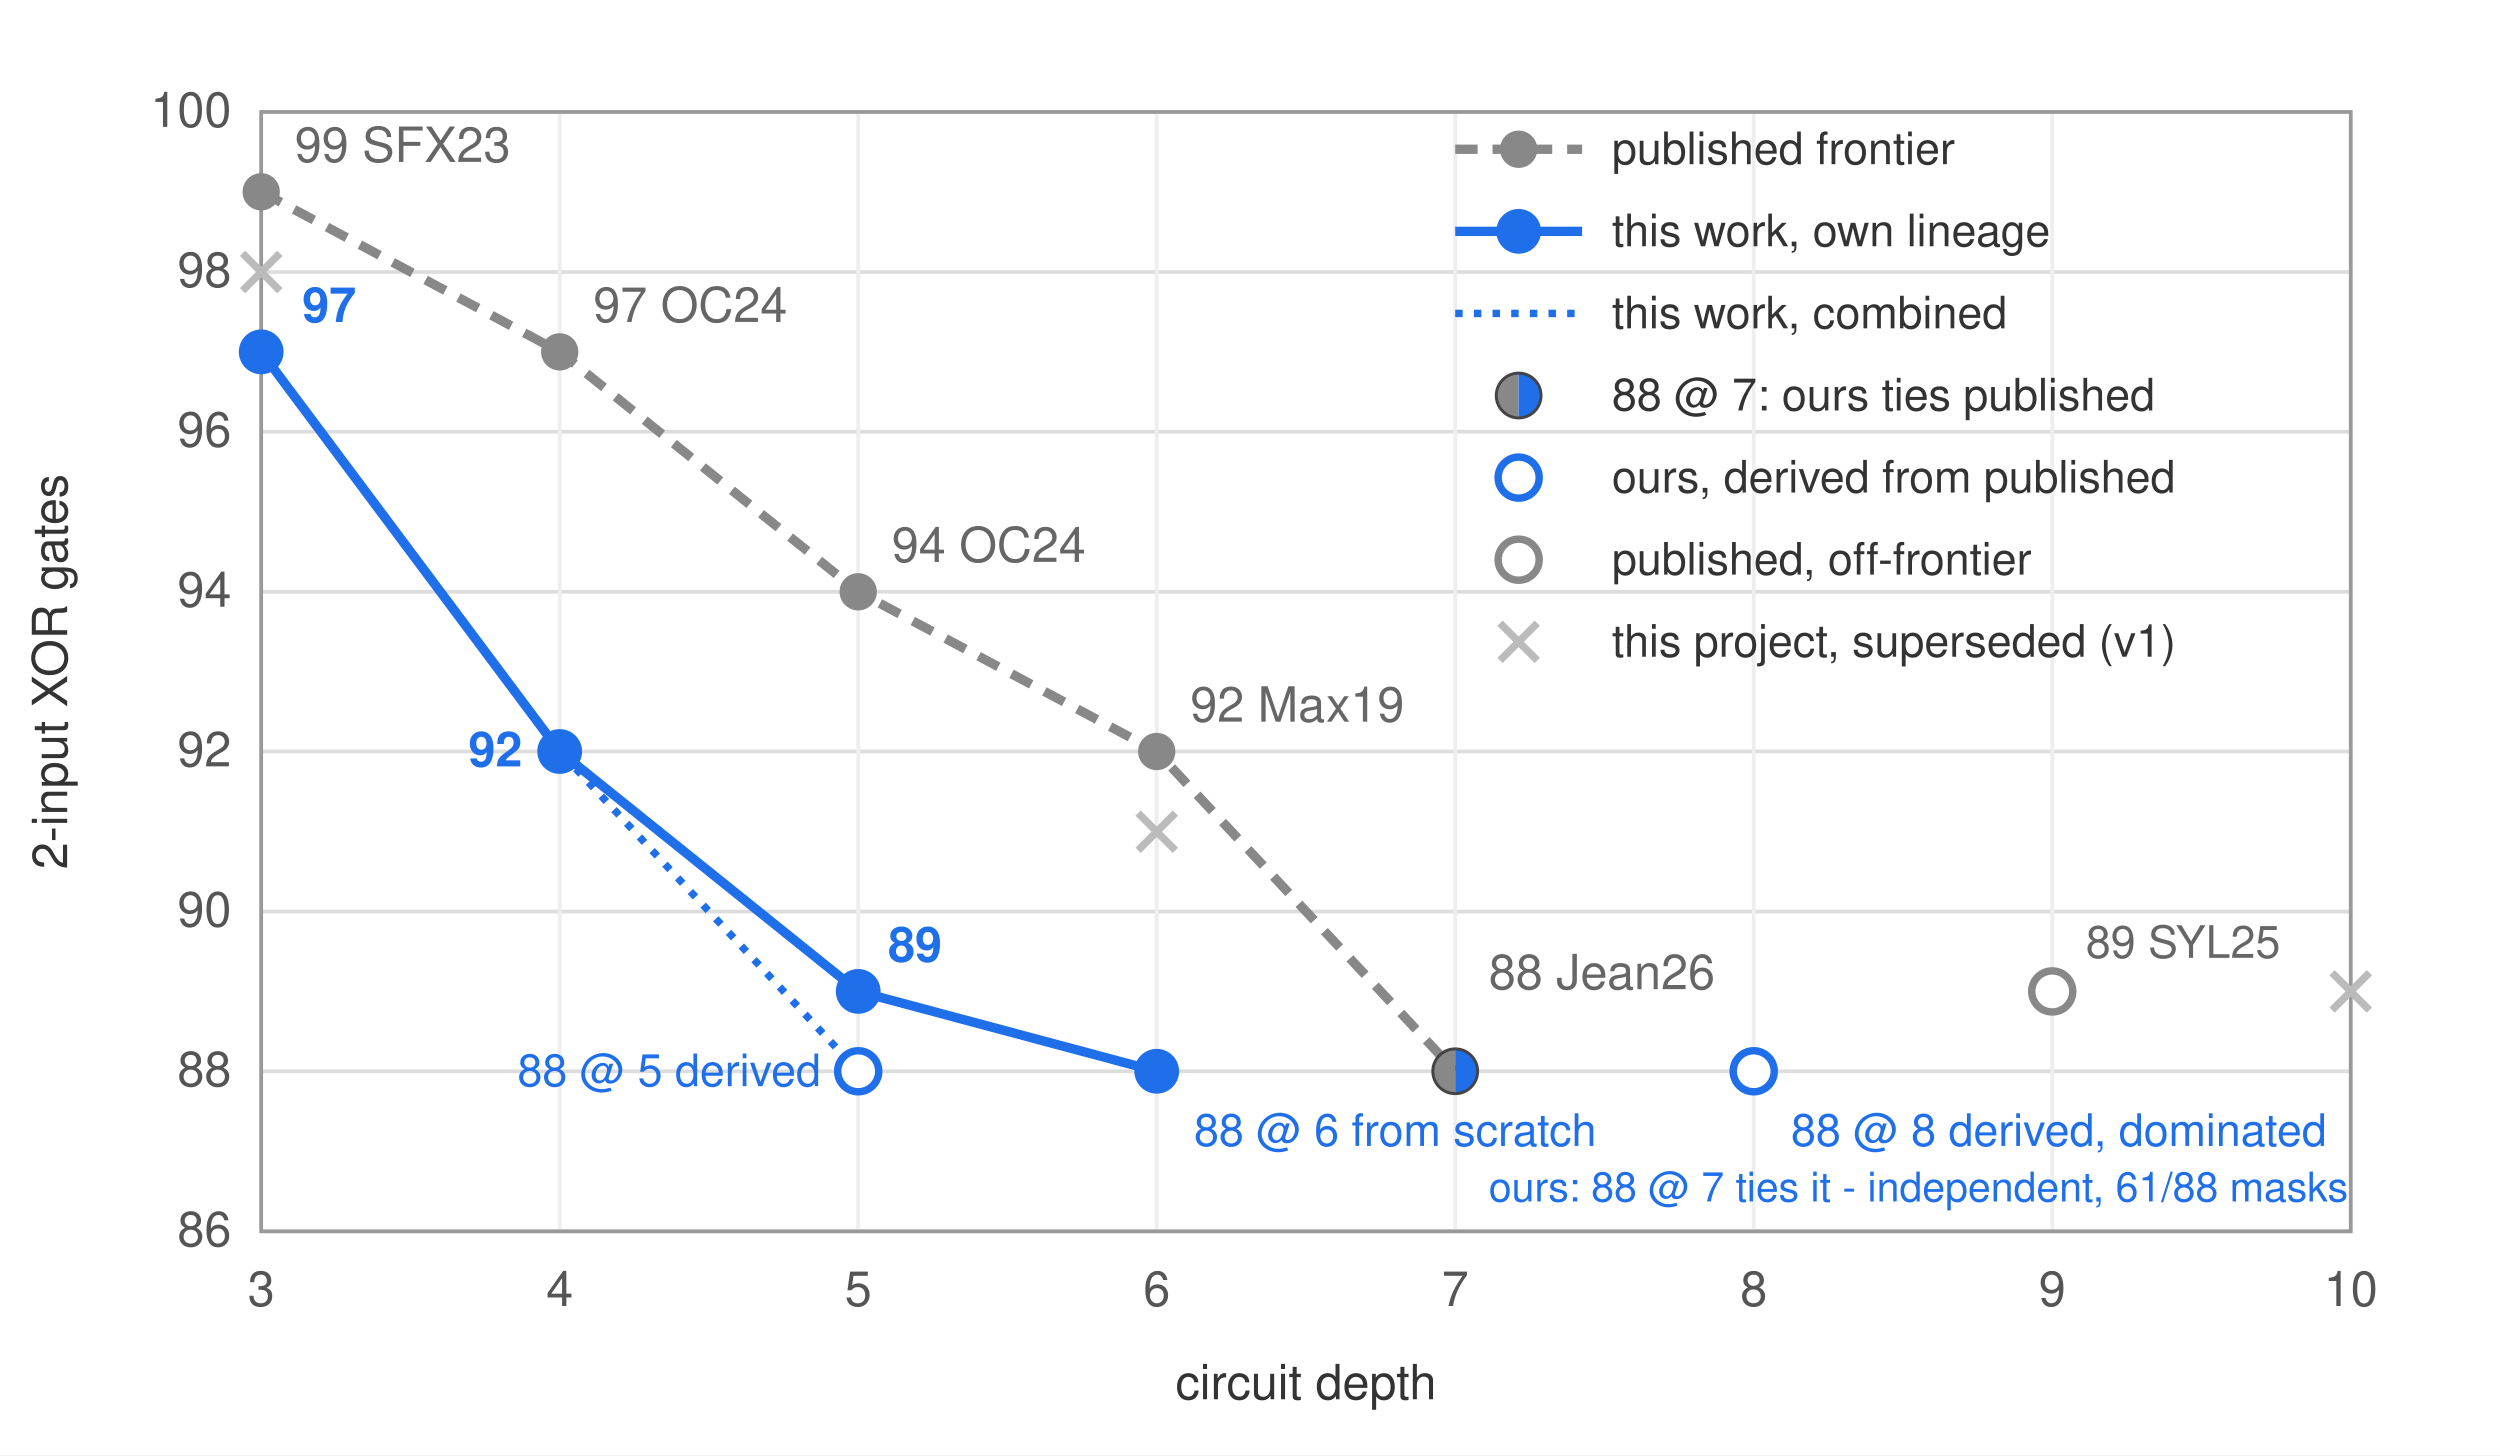
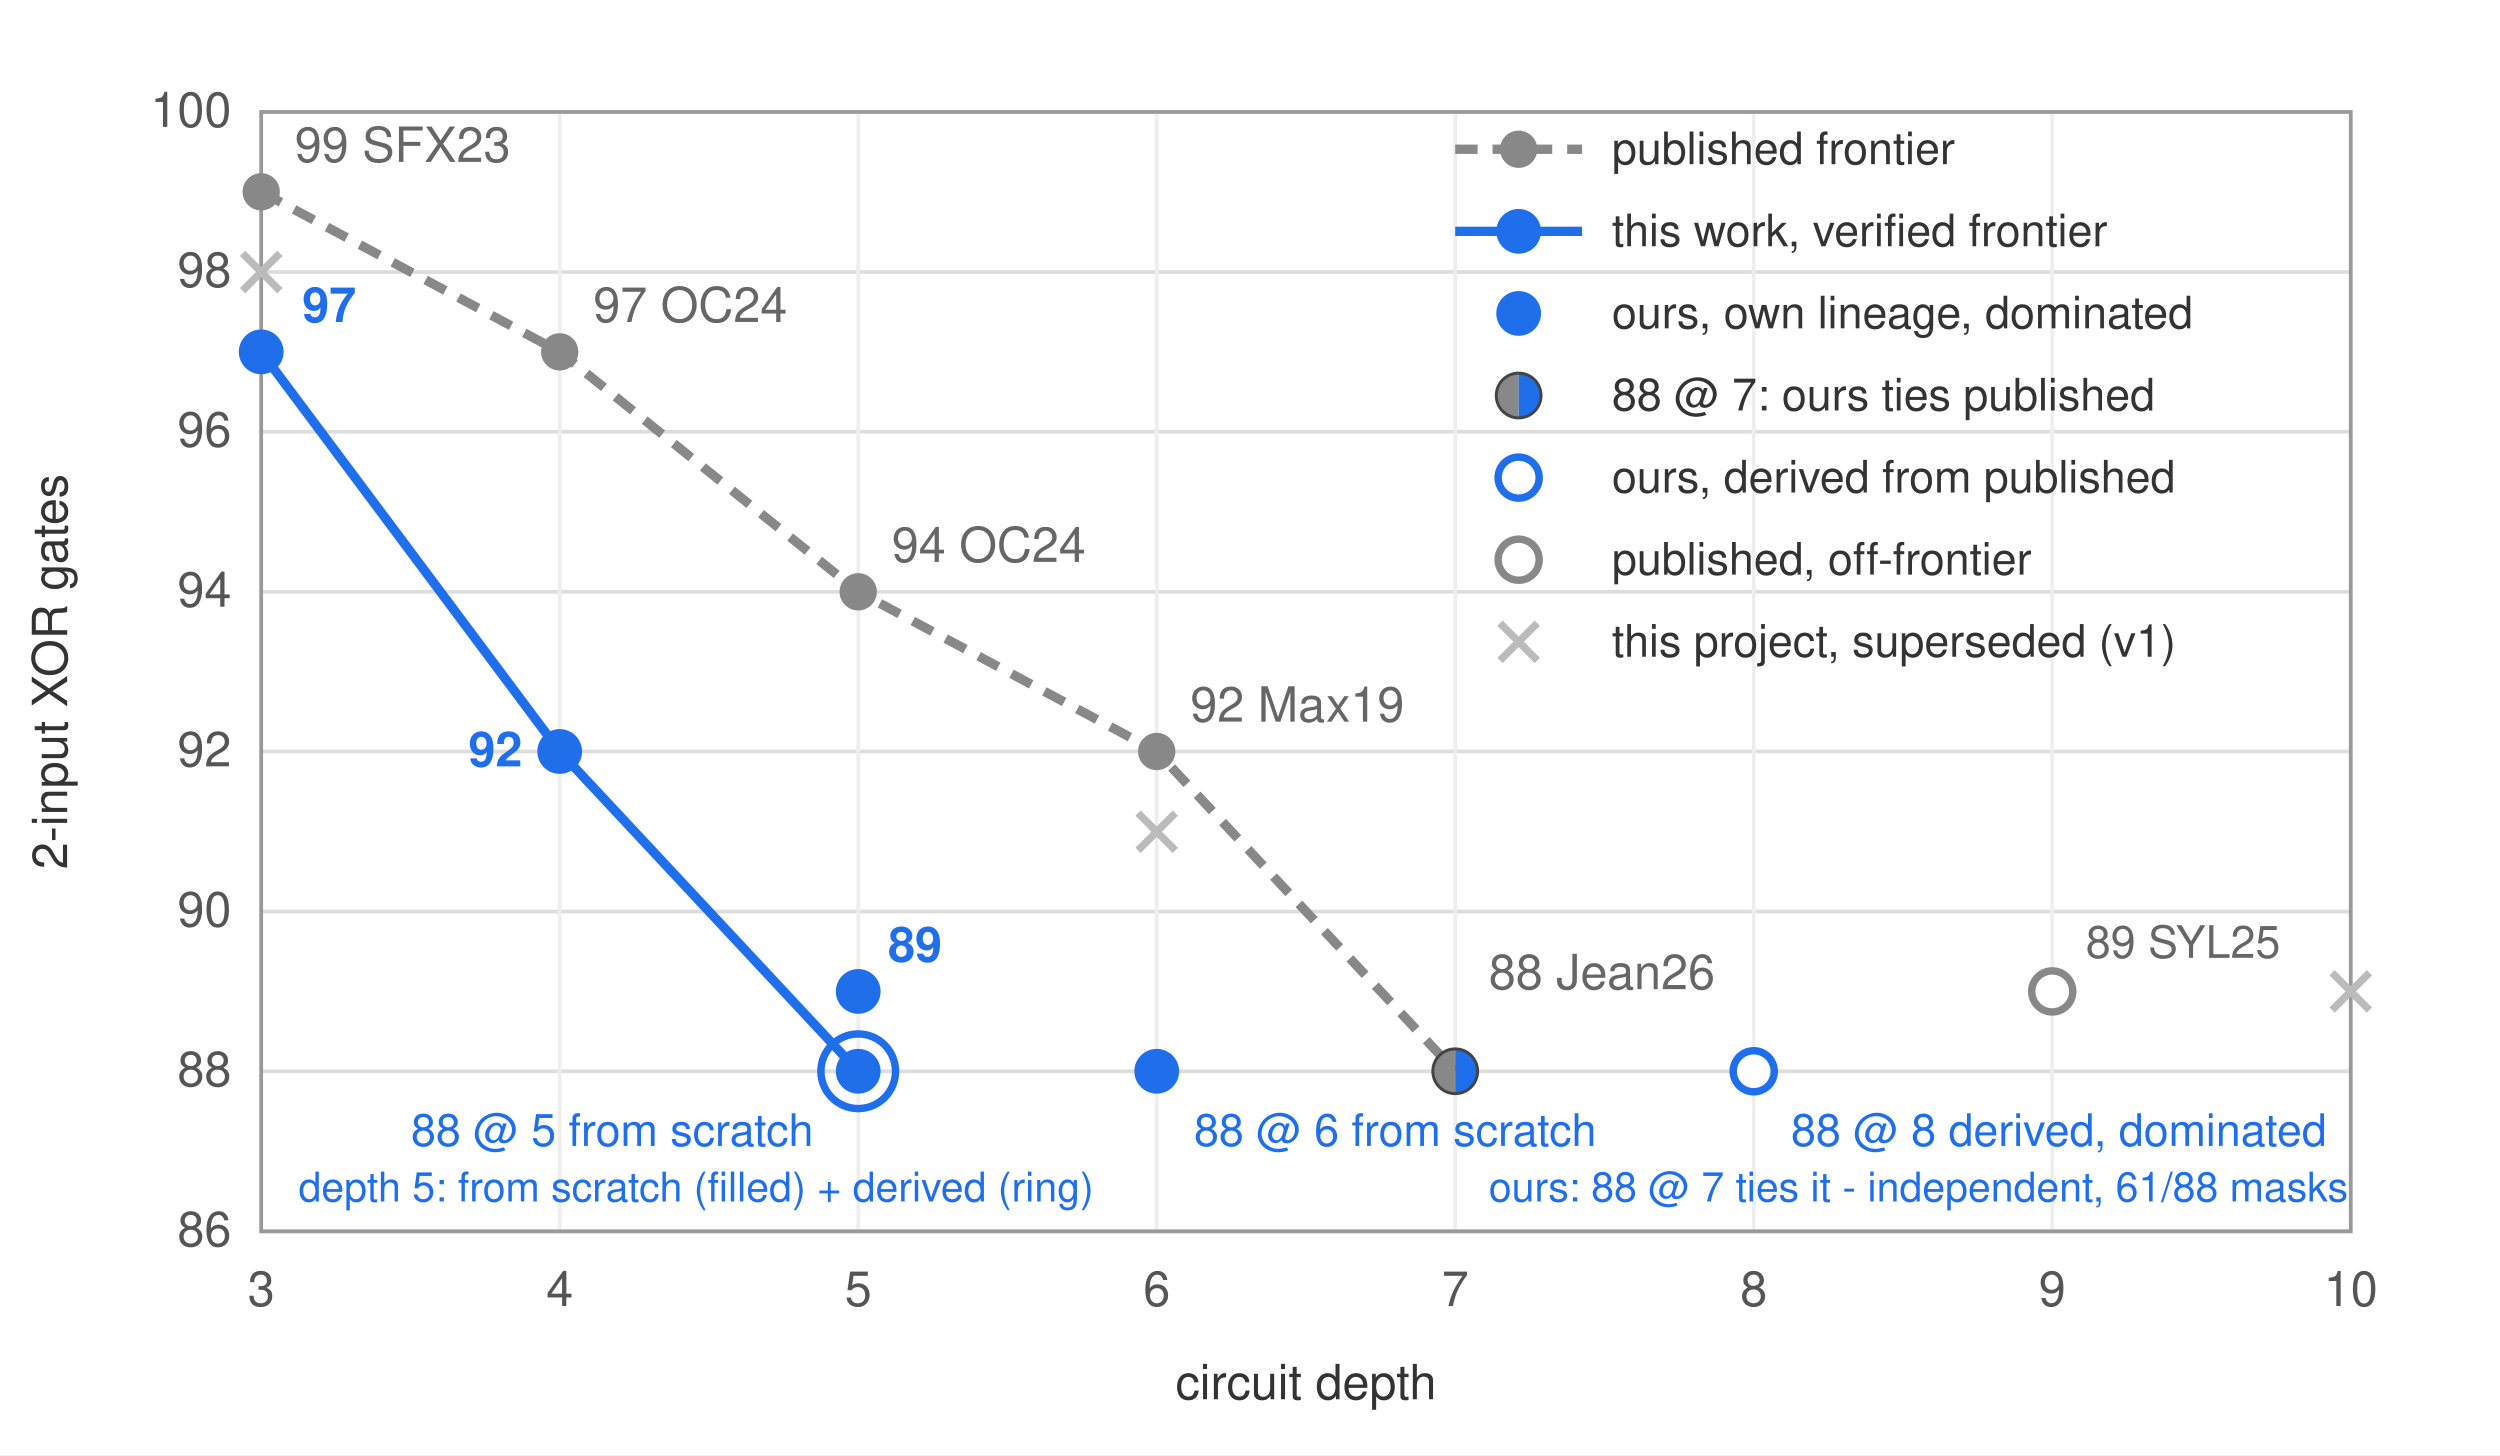
<svg xmlns="http://www.w3.org/2000/svg" viewBox="0 0 670 390" font-family="Helvetica,Arial,sans-serif" font-size="13" role="img" aria-labelledby="ftitle fdesc">
  <rect x="0" y="0" width="670" height="390" fill="white" />
  <line x1="70" y1="330.0" x2="630" y2="330.0" stroke="#dddddd" stroke-width="1" />
  <text x="62" y="334.0" text-anchor="end" fill="#555555">86</text>
  <line x1="70" y1="287.1" x2="630" y2="287.1" stroke="#dddddd" stroke-width="1" />
  <text x="62" y="291.1" text-anchor="end" fill="#555555">88</text>
  <line x1="70" y1="244.3" x2="630" y2="244.3" stroke="#dddddd" stroke-width="1" />
  <text x="62" y="248.3" text-anchor="end" fill="#555555">90</text>
  <line x1="70" y1="201.4" x2="630" y2="201.4" stroke="#dddddd" stroke-width="1" />
  <text x="62" y="205.4" text-anchor="end" fill="#555555">92</text>
  <line x1="70" y1="158.6" x2="630" y2="158.6" stroke="#dddddd" stroke-width="1" />
  <text x="62" y="162.6" text-anchor="end" fill="#555555">94</text>
  <line x1="70" y1="115.7" x2="630" y2="115.7" stroke="#dddddd" stroke-width="1" />
  <text x="62" y="119.7" text-anchor="end" fill="#555555">96</text>
  <line x1="70" y1="72.9" x2="630" y2="72.9" stroke="#dddddd" stroke-width="1" />
  <text x="62" y="76.9" text-anchor="end" fill="#555555">98</text>
  <line x1="70" y1="30.0" x2="630" y2="30.0" stroke="#dddddd" stroke-width="1" />
  <text x="62" y="34.0" text-anchor="end" fill="#555555">100</text>
  <line x1="70.0" y1="30" x2="70.0" y2="330" stroke="#eeeeee" stroke-width="1" />
  <text x="70.0" y="350" text-anchor="middle" fill="#555555">3</text>
  <line x1="150.0" y1="30" x2="150.0" y2="330" stroke="#eeeeee" stroke-width="1" />
  <text x="150.0" y="350" text-anchor="middle" fill="#555555">4</text>
  <line x1="230.0" y1="30" x2="230.0" y2="330" stroke="#eeeeee" stroke-width="1" />
  <text x="230.0" y="350" text-anchor="middle" fill="#555555">5</text>
  <line x1="310.0" y1="30" x2="310.0" y2="330" stroke="#eeeeee" stroke-width="1" />
  <text x="310.0" y="350" text-anchor="middle" fill="#555555">6</text>
  <line x1="390.0" y1="30" x2="390.0" y2="330" stroke="#eeeeee" stroke-width="1" />
  <text x="390.0" y="350" text-anchor="middle" fill="#555555">7</text>
  <line x1="470.0" y1="30" x2="470.0" y2="330" stroke="#eeeeee" stroke-width="1" />
  <text x="470.0" y="350" text-anchor="middle" fill="#555555">8</text>
  <line x1="550.0" y1="30" x2="550.0" y2="330" stroke="#eeeeee" stroke-width="1" />
  <text x="550.0" y="350" text-anchor="middle" fill="#555555">9</text>
  <line x1="630.0" y1="30" x2="630.0" y2="330" stroke="#eeeeee" stroke-width="1" />
  <text x="630.0" y="350" text-anchor="middle" fill="#555555">10</text>
  <rect x="70" y="30" width="560" height="300" fill="none" stroke="#999999" />
  <text x="350" y="375" text-anchor="middle" fill="#333333">circuit depth</text>
  <text x="18" y="180" text-anchor="middle" fill="#333333" transform="rotate(-90 18 180)">2-input XOR gates</text>
  <polyline points="70.0,51.4 150.0,94.3 230.0,158.6 310.0,201.4 390.0,287.1" fill="none" stroke="#888888" stroke-width="2.5" stroke-dasharray="6,4" />
  <circle cx="70.0" cy="51.4" r="5" fill="#888888" />
  <text x="79.0" y="43.4" fill="#666666">99 SFX23</text>
  <circle cx="150.0" cy="94.3" r="5" fill="#888888" />
  <text x="159.0" y="86.3" fill="#666666">97 OC24</text>
  <circle cx="230.0" cy="158.6" r="5" fill="#888888" />
  <text x="239.0" y="150.6" fill="#666666">94 OC24</text>
  <circle cx="310.0" cy="201.4" r="5" fill="#888888" />
  <text x="319.0" y="193.4" fill="#666666">92 Max19</text>
  <text x="399.0" y="265.1" fill="#666666">88 Jean26</text>
  <circle cx="550.0" cy="265.7" r="5.5" fill="#ffffff" stroke="#888888" stroke-width="2" />
  <text x="559.0" y="256.7" font-size="12" fill="#666666">89 SYL25</text>
  <path d="M65.0 67.9 L75.0 77.9 M65.0 77.9 L75.0 67.9" stroke="#bbbbbb" stroke-width="2" />
  <path d="M305.0 217.9 L315.0 227.9 M305.0 227.9 L315.0 217.9" stroke="#bbbbbb" stroke-width="2" />
  <path d="M625.0 260.7 L635.0 270.7 M625.0 270.7 L635.0 260.7" stroke="#bbbbbb" stroke-width="2" />
-   <polyline points="70.0,94.3 150.0,201.4 230.0,287.1" fill="none" stroke="#1f6feb" stroke-width="2" stroke-dasharray="2,3" />
-   <polyline points="70.0,94.3 150.0,201.4 230.0,265.7 310.0,287.1" fill="none" stroke="#1f6feb" stroke-width="2.5" />
+   <circle cx="230.0" cy="265.7" r="6" fill="#1f6feb" />
+   <text x="238.0" y="257.7" font-weight="bold" fill="#1f6feb">89</text>
+   <circle cx="310.0" cy="287.1" r="6" fill="#1f6feb" />
+   <text x="320.0" y="307.1" font-size="12" fill="#1f6feb">88 @ 6 from scratch</text>
+   <polyline points="70.0,94.3 150.0,201.4 230.0,287.1" fill="none" stroke="#1f6feb" stroke-width="2.5" />
+   <circle cx="230.0" cy="287.1" r="10" fill="none" stroke="#1f6feb" stroke-width="2" />
  <circle cx="70.0" cy="94.3" r="6" fill="#1f6feb" />
  <text x="81.0" y="86.3" font-weight="bold" fill="#1f6feb">97</text>
  <circle cx="150.0" cy="201.4" r="6" fill="#1f6feb" />
  <text x="140.0" y="205.4" text-anchor="end" font-weight="bold" fill="#1f6feb">92</text>
-   <circle cx="230.0" cy="265.7" r="6" fill="#1f6feb" />
-   <text x="238.0" y="257.7" font-weight="bold" fill="#1f6feb">89</text>
-   <circle cx="310.0" cy="287.1" r="6" fill="#1f6feb" />
-   <text x="320.0" y="307.1" font-size="12" fill="#1f6feb">88 @ 6 from scratch</text>
+   <circle cx="230.0" cy="287.1" r="6" fill="#1f6feb" />
+   <text x="218.0" y="307.1" text-anchor="end" font-size="12" fill="#1f6feb">88 @ 5 from scratch</text>
+   <text x="80" y="322" font-size="11" fill="#1f6feb">depth 5: from scratch (filled) + derived (ring)</text>
  <path d="M390.0 281.1 A6 6 0 0 0 390.0 293.1 Z" fill="#888888" />
  <path d="M390.0 281.1 A6 6 0 0 1 390.0 293.1 Z" fill="#1f6feb" />
  <circle cx="390.0" cy="287.1" r="6" fill="none" stroke="#444444" stroke-width="0.8" />
  <text x="399.0" y="322" font-size="11" fill="#1f6feb">ours: 88 @ 7 ties it - independent, 61/88 masks</text>
-   <circle cx="230.0" cy="287.1" r="5.5" fill="#ffffff" stroke="#1f6feb" stroke-width="2" />
-   <text x="220.0" y="291.1" text-anchor="end" font-size="12" fill="#1f6feb">88 @ 5 derived</text>
  <circle cx="470.0" cy="287.1" r="5.5" fill="#ffffff" stroke="#1f6feb" stroke-width="2" />
  <text x="480.0" y="307.1" font-size="12" fill="#1f6feb">88 @ 8 derived, dominated</text>
  <line x1="390" y1="40" x2="424" y2="40" stroke="#888888" stroke-width="2.5" stroke-dasharray="6,4" />
  <circle cx="407.0" cy="40.0" r="5" fill="#888888" />
  <text x="432" y="44" font-size="12" fill="#333333">published frontier</text>
  <line x1="390" y1="62" x2="424" y2="62" stroke="#1f6feb" stroke-width="2.5" />
  <circle cx="407.0" cy="62.0" r="6" fill="#1f6feb" />
-   <text x="432" y="66" font-size="12" fill="#333333">this work, own lineage</text>
-   <line x1="390" y1="84" x2="424" y2="84" stroke="#1f6feb" stroke-width="2" stroke-dasharray="2,3" />
-   <text x="432" y="88" font-size="12" fill="#333333">this work, combined</text>
+   <text x="432" y="66" font-size="12" fill="#333333">this work, verified frontier</text>
+   <circle cx="407.0" cy="84.0" r="6" fill="#1f6feb" />
+   <text x="432" y="88" font-size="12" fill="#333333">ours, own lineage, dominated</text>
  <path d="M407.0 100.0 A6 6 0 0 0 407.0 112.0 Z" fill="#888888" />
  <path d="M407.0 100.0 A6 6 0 0 1 407.0 112.0 Z" fill="#1f6feb" />
  <circle cx="407.0" cy="106.0" r="6" fill="none" stroke="#444444" stroke-width="0.8" />
  <text x="432" y="110" font-size="12" fill="#333333">88 @ 7: ours ties published</text>
  <circle cx="407.0" cy="128.0" r="5.5" fill="#ffffff" stroke="#1f6feb" stroke-width="2" />
  <text x="432" y="132" font-size="12" fill="#333333">ours, derived from published</text>
  <circle cx="407.0" cy="150.0" r="5.5" fill="#ffffff" stroke="#888888" stroke-width="2" />
  <text x="432" y="154" font-size="12" fill="#333333">published, off-frontier</text>
  <path d="M402.0 167.0 L412.0 177.0 M402.0 177.0 L412.0 167.0" stroke="#bbbbbb" stroke-width="2" />
  <text x="432" y="176" font-size="12" fill="#333333">this project, superseded (v1)</text>
</svg>
